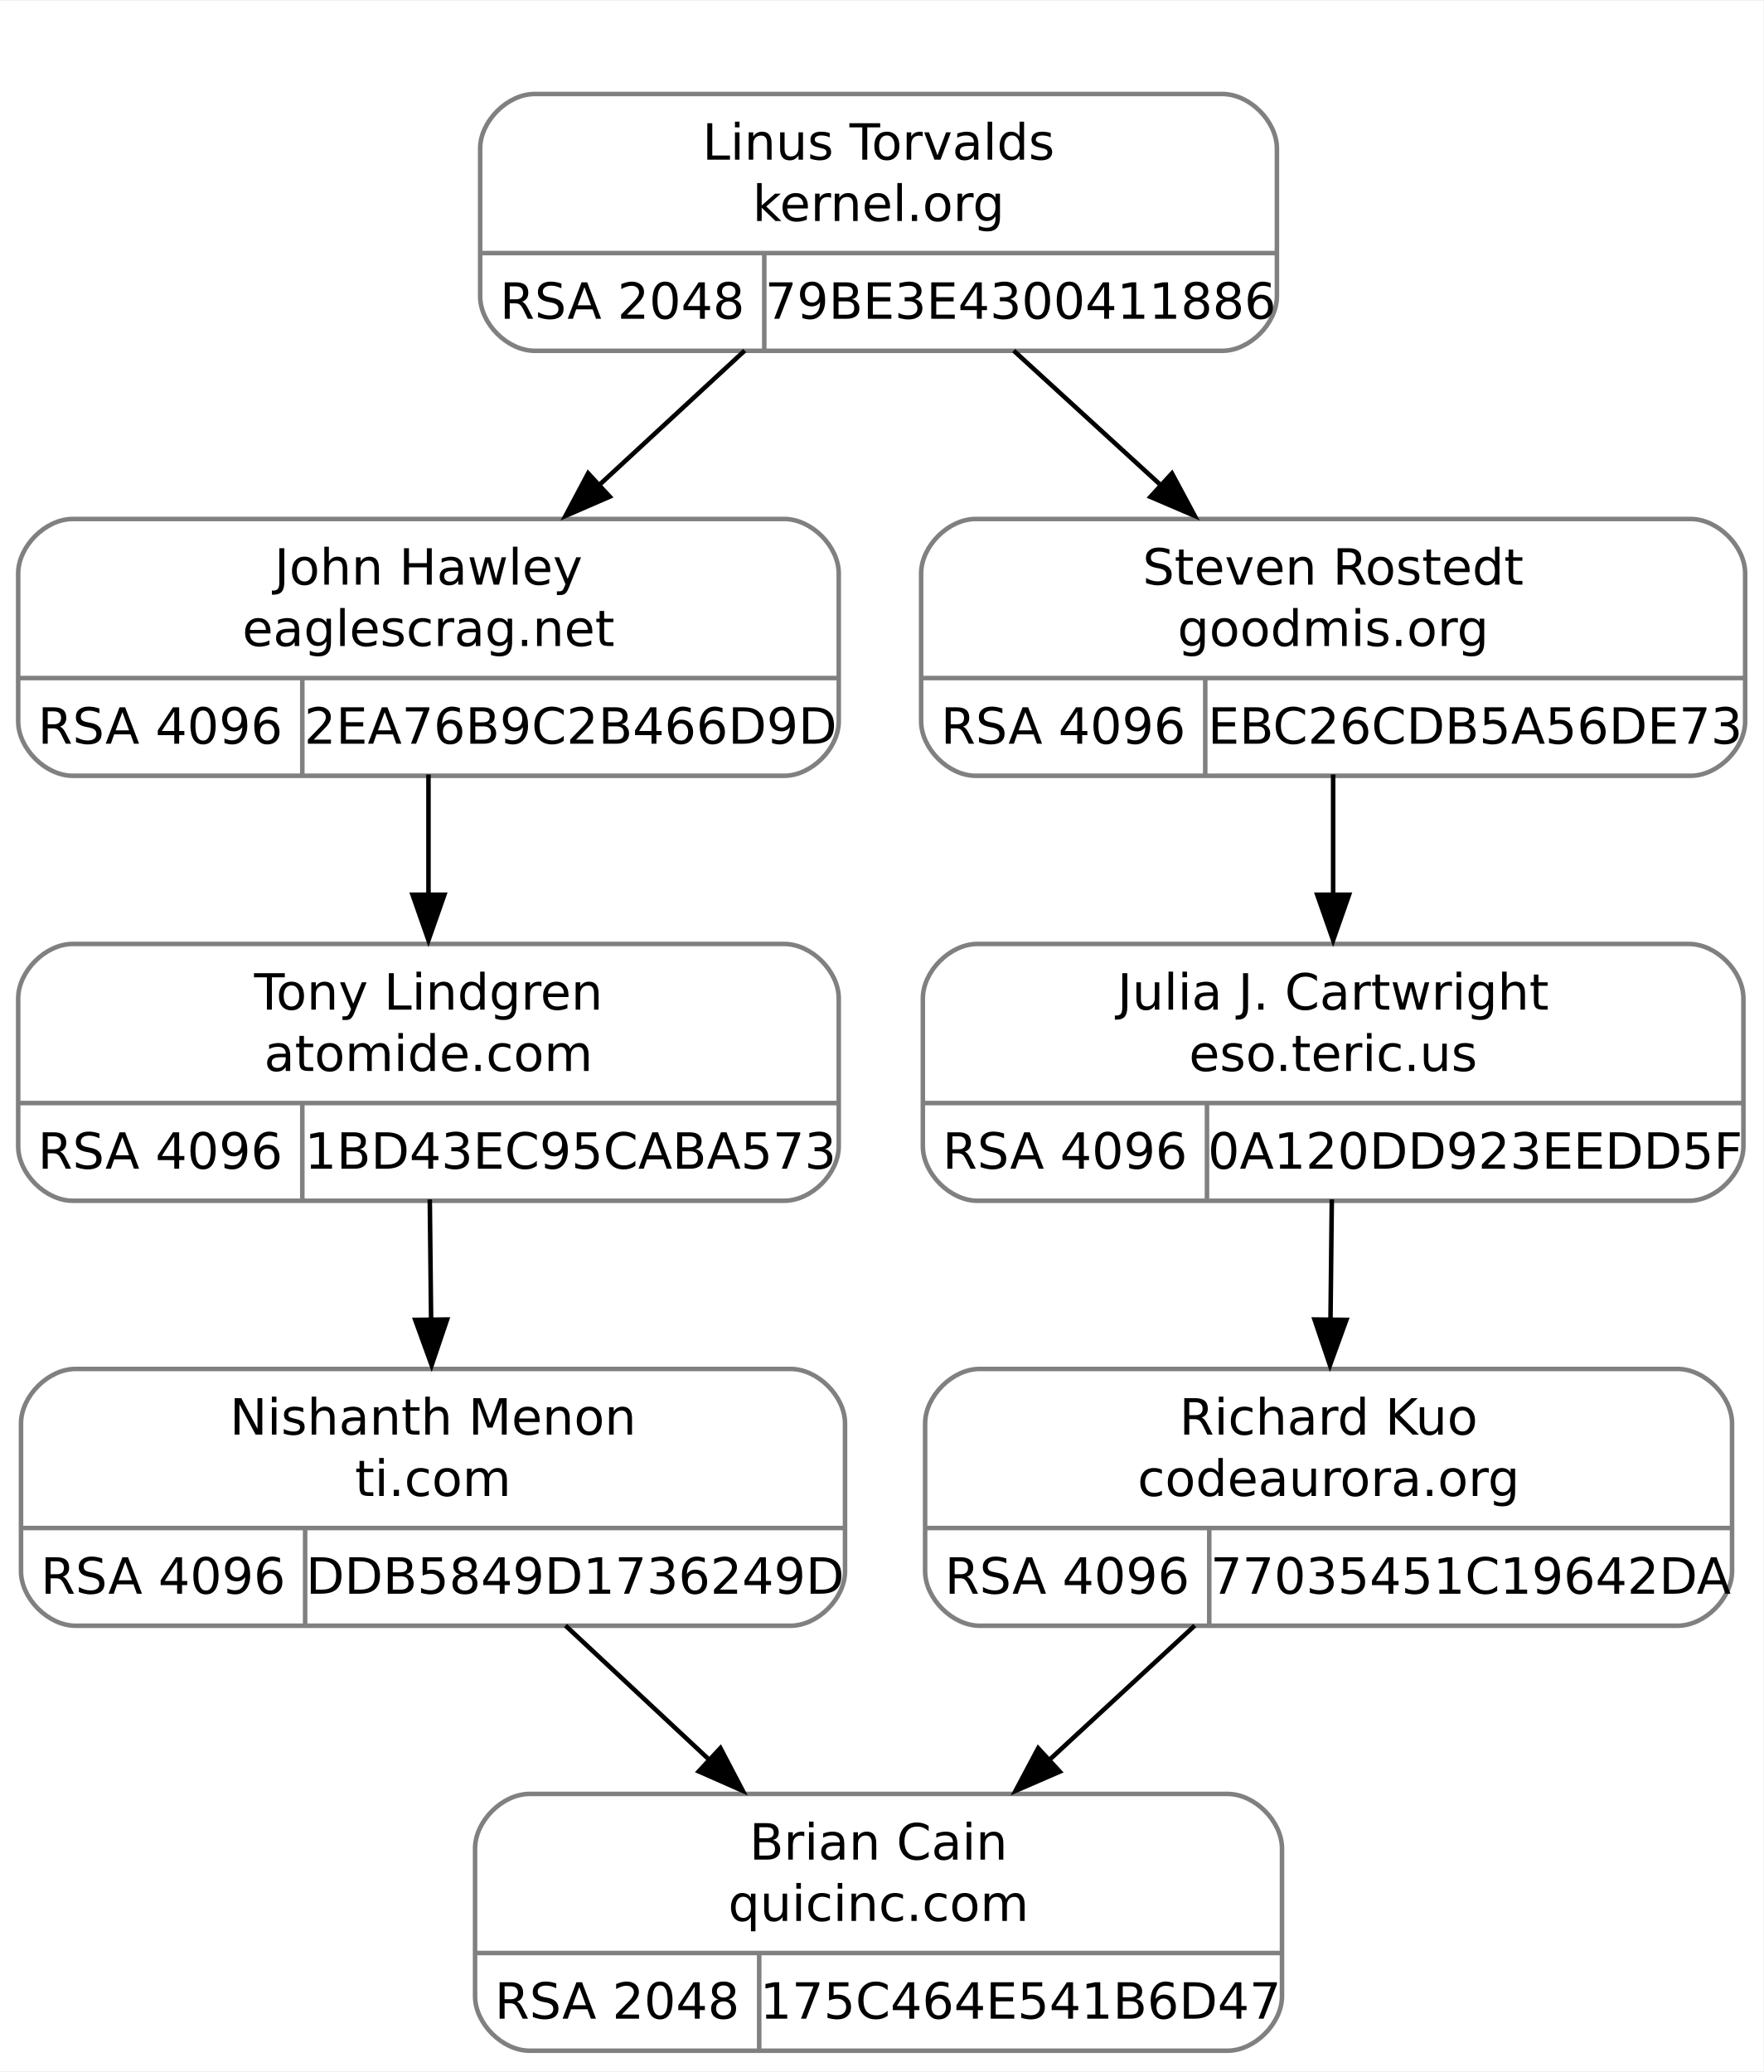
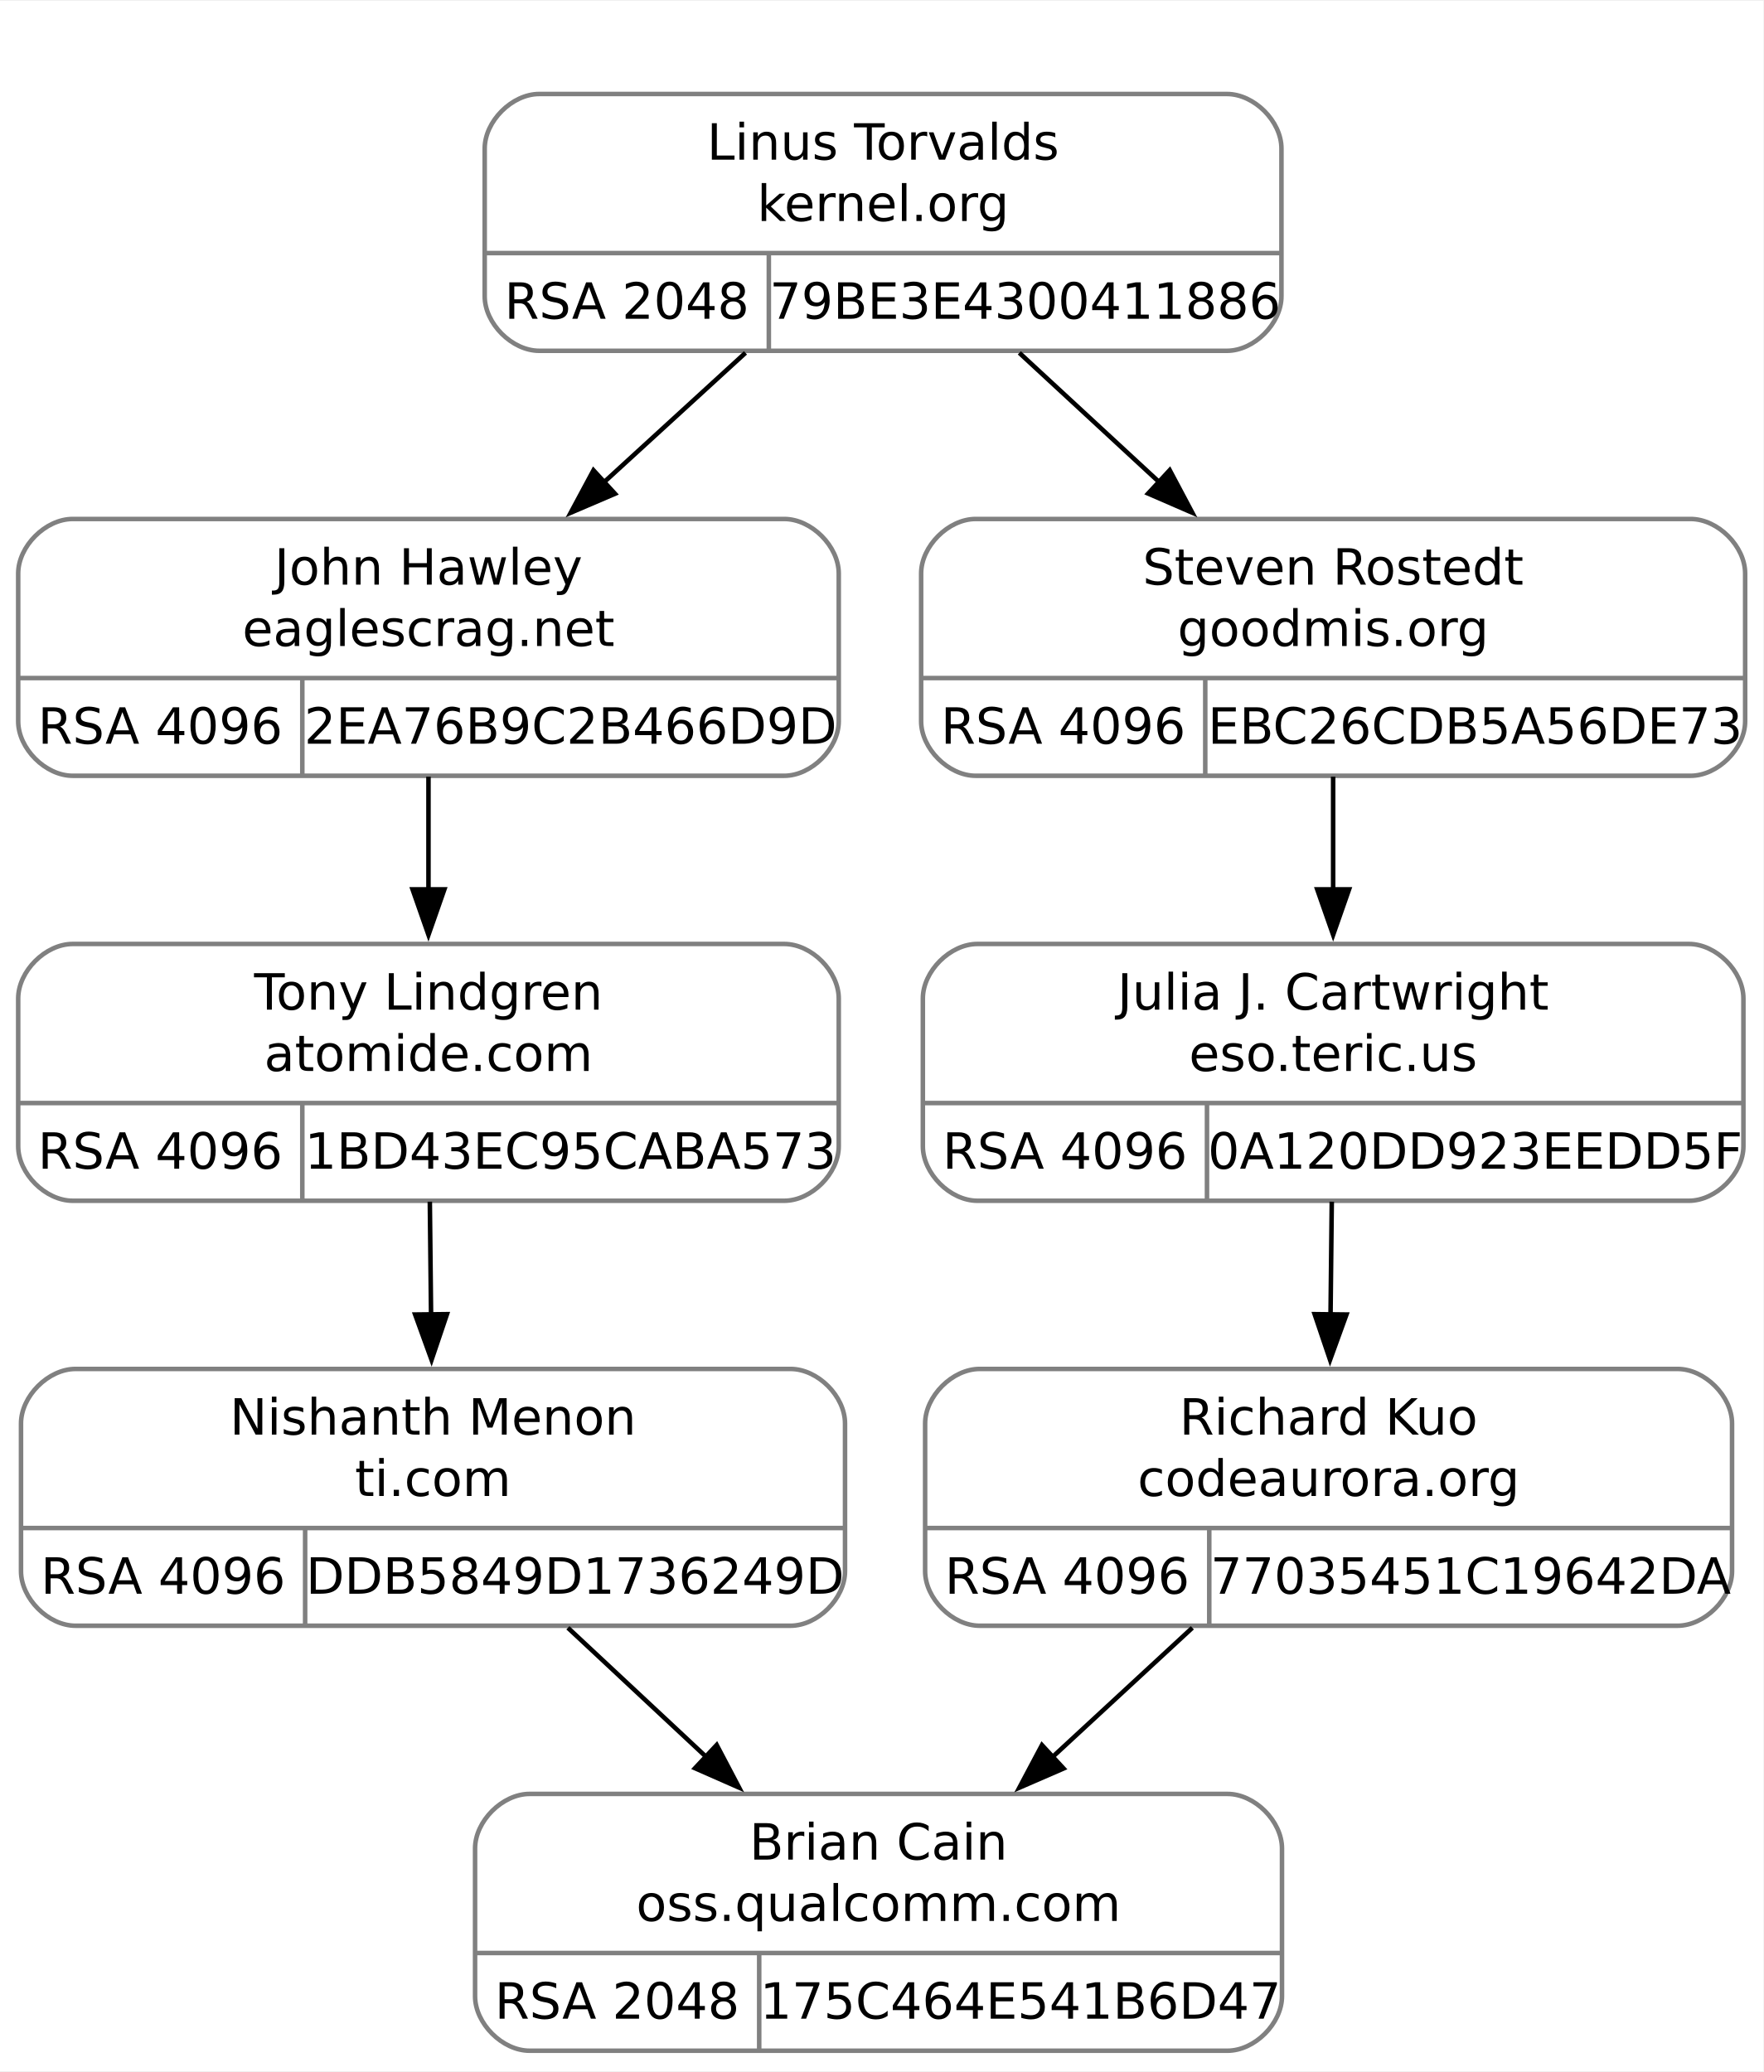
<svg xmlns="http://www.w3.org/2000/svg" width="388pt" height="456pt" viewBox="0.00 0.00 387.88 455.50">
  <g id="graph0" class="graph" transform="scale(1 1) rotate(0) translate(4 451.5)">
    <polygon fill="white" stroke="none" points="-4,4 -4,-451.5 383.88,-451.5 383.88,4 -4,4" />
    <g id="clust1" class="cluster">
-       <polygon fill="none" stroke="white" points="93.25,-366 93.25,-439.5 285.25,-439.5 285.25,-366 93.25,-366" />
+       <polygon fill="none" stroke="white" points="94.25,-366 94.25,-439.5 286.25,-439.5 286.25,-366 94.25,-366" />
    </g>
    <g id="node1" class="node">
      <path fill="none" stroke="gray" d="M12,-281C12,-281 168.5,-281 168.5,-281 174.5,-281 180.5,-287 180.5,-293 180.5,-293 180.5,-325.5 180.5,-325.5 180.5,-331.5 174.5,-337.5 168.5,-337.5 168.5,-337.5 12,-337.5 12,-337.5 6,-337.5 0,-331.5 0,-325.5 0,-325.5 0,-293 0,-293 0,-287 6,-281 12,-281" />
      <text text-anchor="middle" x="90.25" y="-323.05" font-family="droid sans,dejavu sans,helvetica" font-size="11.00">John Hawley</text>
      <text text-anchor="middle" x="90.25" y="-309.55" font-family="droid sans,dejavu sans,helvetica" font-size="11.00">eaglescrag.net</text>
      <polyline fill="none" stroke="gray" points="0,-302.5 180.5,-302.5" />
      <text text-anchor="middle" x="31.25" y="-288.05" font-family="droid sans,dejavu sans,helvetica" font-size="11.00">RSA 4096</text>
      <polyline fill="none" stroke="gray" points="62.5,-281 62.5,-302.5" />
      <text text-anchor="middle" x="121.5" y="-288.05" font-family="droid sans,dejavu sans,helvetica" font-size="11.00">2EA76B9C2B466D9D</text>
    </g>
    <g id="node3" class="node">
      <path fill="none" stroke="gray" d="M12,-187.5C12,-187.5 168.5,-187.5 168.5,-187.5 174.5,-187.5 180.5,-193.5 180.5,-199.5 180.5,-199.5 180.5,-232 180.5,-232 180.5,-238 174.5,-244 168.5,-244 168.5,-244 12,-244 12,-244 6,-244 0,-238 0,-232 0,-232 0,-199.5 0,-199.5 0,-193.5 6,-187.5 12,-187.5" />
      <text text-anchor="middle" x="90.25" y="-229.55" font-family="droid sans,dejavu sans,helvetica" font-size="11.00">Tony Lindgren</text>
      <text text-anchor="middle" x="90.25" y="-216.05" font-family="droid sans,dejavu sans,helvetica" font-size="11.00">atomide.com</text>
      <polyline fill="none" stroke="gray" points="0,-209 180.5,-209" />
      <text text-anchor="middle" x="31.25" y="-194.55" font-family="droid sans,dejavu sans,helvetica" font-size="11.00">RSA 4096</text>
      <polyline fill="none" stroke="gray" points="62.5,-187.5 62.5,-209" />
      <text text-anchor="middle" x="121.5" y="-194.55" font-family="droid sans,dejavu sans,helvetica" font-size="11.00">1BD43EC95CABA573</text>
    </g>
    <g id="edge2" class="edge">
-       <path fill="none" stroke="black" d="M90.25,-281.29C90.25,-272.99 90.25,-263.69 90.25,-254.79" />
-       <polygon fill="black" stroke="black" points="93.75,-254.83 90.25,-244.83 86.75,-254.83 93.75,-254.83" />
+       <path fill="none" stroke="black" d="M90.25,-280.8C90.25,-273 90.25,-264.35 90.25,-255.99" />
+       <polygon fill="black" stroke="black" points="93.75,-256.01 90.25,-246.01 86.75,-256.01 93.75,-256.01" />
    </g>
    <g id="node2" class="node">
-       <path fill="none" stroke="gray" d="M113.62,-374.5C113.62,-374.5 264.88,-374.5 264.88,-374.5 270.88,-374.5 276.88,-380.5 276.88,-386.5 276.88,-386.5 276.88,-419 276.88,-419 276.88,-425 270.88,-431 264.88,-431 264.88,-431 113.62,-431 113.62,-431 107.62,-431 101.62,-425 101.62,-419 101.62,-419 101.62,-386.5 101.62,-386.5 101.62,-380.5 107.62,-374.5 113.62,-374.5" />
-       <text text-anchor="middle" x="189.25" y="-416.55" font-family="droid sans,dejavu sans,helvetica" font-size="11.00">Linus Torvalds</text>
-       <text text-anchor="middle" x="189.25" y="-403.05" font-family="droid sans,dejavu sans,helvetica" font-size="11.00">kernel.org</text>
-       <polyline fill="none" stroke="gray" points="101.62,-396 276.88,-396" />
-       <text text-anchor="middle" x="132.88" y="-381.55" font-family="droid sans,dejavu sans,helvetica" font-size="11.00">RSA 2048</text>
-       <polyline fill="none" stroke="gray" points="164.12,-374.5 164.12,-396" />
-       <text text-anchor="middle" x="220.5" y="-381.55" font-family="droid sans,dejavu sans,helvetica" font-size="11.00">79BE3E4300411886</text>
+       <path fill="none" stroke="gray" d="M114.62,-374.5C114.62,-374.5 265.88,-374.5 265.88,-374.5 271.88,-374.5 277.88,-380.5 277.88,-386.5 277.88,-386.5 277.88,-419 277.88,-419 277.88,-425 271.88,-431 265.88,-431 265.88,-431 114.62,-431 114.62,-431 108.62,-431 102.62,-425 102.62,-419 102.62,-419 102.62,-386.5 102.62,-386.5 102.62,-380.5 108.62,-374.5 114.62,-374.5" />
+       <text text-anchor="middle" x="190.25" y="-416.55" font-family="droid sans,dejavu sans,helvetica" font-size="11.00">Linus Torvalds</text>
+       <text text-anchor="middle" x="190.25" y="-403.05" font-family="droid sans,dejavu sans,helvetica" font-size="11.00">kernel.org</text>
+       <polyline fill="none" stroke="gray" points="102.62,-396 277.88,-396" />
+       <text text-anchor="middle" x="133.88" y="-381.55" font-family="droid sans,dejavu sans,helvetica" font-size="11.00">RSA 2048</text>
+       <polyline fill="none" stroke="gray" points="165.12,-374.5 165.12,-396" />
+       <text text-anchor="middle" x="221.5" y="-381.55" font-family="droid sans,dejavu sans,helvetica" font-size="11.00">79BE3E4300411886</text>
    </g>
    <g id="edge1" class="edge">
-       <path fill="none" stroke="black" d="M159.81,-374.54C149.64,-365.14 138.11,-354.48 127.39,-344.58" />
-       <polygon fill="black" stroke="black" points="130.12,-342.41 120.4,-338.19 125.37,-347.55 130.12,-342.41" />
+       <path fill="none" stroke="black" d="M159.98,-374.05C150.18,-365.09 139.19,-355.03 128.88,-345.6" />
+       <polygon fill="black" stroke="black" points="131.28,-343.05 121.54,-338.88 126.55,-348.21 131.28,-343.05" />
    </g>
    <g id="node6" class="node">
      <path fill="none" stroke="gray" d="M210.62,-281C210.62,-281 367.88,-281 367.88,-281 373.88,-281 379.88,-287 379.88,-293 379.88,-293 379.88,-325.5 379.88,-325.5 379.88,-331.5 373.88,-337.5 367.88,-337.5 367.88,-337.5 210.62,-337.5 210.62,-337.5 204.62,-337.5 198.62,-331.5 198.62,-325.5 198.62,-325.5 198.62,-293 198.62,-293 198.62,-287 204.62,-281 210.62,-281" />
      <text text-anchor="middle" x="289.25" y="-323.05" font-family="droid sans,dejavu sans,helvetica" font-size="11.00">Steven Rostedt</text>
      <text text-anchor="middle" x="289.25" y="-309.55" font-family="droid sans,dejavu sans,helvetica" font-size="11.00">goodmis.org</text>
      <polyline fill="none" stroke="gray" points="198.62,-302.5 379.88,-302.5" />
      <text text-anchor="middle" x="229.88" y="-288.05" font-family="droid sans,dejavu sans,helvetica" font-size="11.00">RSA 4096</text>
      <polyline fill="none" stroke="gray" points="261.12,-281 261.12,-302.5" />
      <text text-anchor="middle" x="320.5" y="-288.05" font-family="droid sans,dejavu sans,helvetica" font-size="11.00">EBC26CDB5A56DE73</text>
    </g>
    <g id="edge5" class="edge">
-       <path fill="none" stroke="black" d="M218.98,-374.54C229.26,-365.14 240.91,-354.48 251.73,-344.58" />
-       <polygon fill="black" stroke="black" points="253.79,-347.53 258.8,-338.19 249.06,-342.36 253.79,-347.53" />
+       <path fill="none" stroke="black" d="M220.22,-374.05C229.91,-365.09 240.8,-355.03 251,-345.6" />
+       <polygon fill="black" stroke="black" points="253.3,-348.24 258.27,-338.88 248.55,-343.1 253.3,-348.24" />
    </g>
    <g id="node4" class="node">
      <path fill="none" stroke="gray" d="M12.62,-94C12.62,-94 169.88,-94 169.88,-94 175.88,-94 181.88,-100 181.88,-106 181.88,-106 181.88,-138.5 181.88,-138.5 181.88,-144.5 175.88,-150.5 169.88,-150.5 169.88,-150.5 12.62,-150.5 12.62,-150.5 6.62,-150.5 0.62,-144.5 0.62,-138.5 0.62,-138.5 0.62,-106 0.62,-106 0.62,-100 6.62,-94 12.62,-94" />
      <text text-anchor="middle" x="91.25" y="-136.05" font-family="droid sans,dejavu sans,helvetica" font-size="11.00">Nishanth Menon</text>
      <text text-anchor="middle" x="91.25" y="-122.55" font-family="droid sans,dejavu sans,helvetica" font-size="11.00">ti.com</text>
      <polyline fill="none" stroke="gray" points="0.62,-115.5 181.88,-115.5" />
      <text text-anchor="middle" x="31.88" y="-101.05" font-family="droid sans,dejavu sans,helvetica" font-size="11.00">RSA 4096</text>
      <polyline fill="none" stroke="gray" points="63.12,-94 63.12,-115.5" />
      <text text-anchor="middle" x="122.5" y="-101.05" font-family="droid sans,dejavu sans,helvetica" font-size="11.00">DDB5849D1736249D</text>
    </g>
    <g id="edge3" class="edge">
-       <path fill="none" stroke="black" d="M90.54,-187.79C90.64,-179.49 90.74,-170.19 90.83,-161.29" />
-       <polygon fill="black" stroke="black" points="94.34,-161.37 90.95,-151.33 87.34,-161.29 94.34,-161.37" />
+       <path fill="none" stroke="black" d="M90.55,-187.3C90.64,-179.5 90.73,-170.85 90.82,-162.49" />
+       <polygon fill="black" stroke="black" points="94.32,-162.55 90.93,-152.51 87.32,-162.47 94.32,-162.55" />
    </g>
    <g id="node5" class="node">
      <path fill="none" stroke="gray" d="M112.5,-0.5C112.5,-0.5 266,-0.5 266,-0.5 272,-0.5 278,-6.5 278,-12.5 278,-12.5 278,-45 278,-45 278,-51 272,-57 266,-57 266,-57 112.5,-57 112.5,-57 106.5,-57 100.5,-51 100.5,-45 100.5,-45 100.5,-12.5 100.5,-12.5 100.5,-6.5 106.5,-0.5 112.5,-0.5" />
      <text text-anchor="middle" x="189.25" y="-42.55" font-family="droid sans,dejavu sans,helvetica" font-size="11.00">Brian Cain</text>
-       <text text-anchor="middle" x="189.25" y="-29.05" font-family="droid sans,dejavu sans,helvetica" font-size="11.00">quicinc.com</text>
+       <text text-anchor="middle" x="189.25" y="-29.05" font-family="droid sans,dejavu sans,helvetica" font-size="11.00">oss.qualcomm.com</text>
      <polyline fill="none" stroke="gray" points="100.5,-22 278,-22" />
      <text text-anchor="middle" x="131.75" y="-7.55" font-family="droid sans,dejavu sans,helvetica" font-size="11.00">RSA 2048</text>
      <polyline fill="none" stroke="gray" points="163,-0.5 163,-22" />
      <text text-anchor="middle" x="220.5" y="-7.55" font-family="droid sans,dejavu sans,helvetica" font-size="11.00">175C464E541B6D47</text>
    </g>
    <g id="edge4" class="edge">
-       <path fill="none" stroke="black" d="M120.39,-94.04C130.46,-84.64 141.88,-73.98 152.48,-64.08" />
-       <polygon fill="black" stroke="black" points="154.47,-67.08 159.39,-57.69 149.7,-61.96 154.47,-67.08" />
+       <path fill="none" stroke="black" d="M120.92,-93.55C130.51,-84.59 141.29,-74.53 151.39,-65.1" />
+       <polygon fill="black" stroke="black" points="153.65,-67.77 158.58,-58.39 148.88,-62.66 153.65,-67.77" />
    </g>
    <g id="node7" class="node">
      <path fill="none" stroke="gray" d="M211,-187.5C211,-187.5 367.5,-187.5 367.5,-187.5 373.5,-187.5 379.5,-193.5 379.5,-199.5 379.5,-199.5 379.5,-232 379.5,-232 379.5,-238 373.5,-244 367.5,-244 367.5,-244 211,-244 211,-244 205,-244 199,-238 199,-232 199,-232 199,-199.5 199,-199.5 199,-193.5 205,-187.5 211,-187.5" />
      <text text-anchor="middle" x="289.25" y="-229.55" font-family="droid sans,dejavu sans,helvetica" font-size="11.00">Julia J. Cartwright</text>
      <text text-anchor="middle" x="289.25" y="-216.05" font-family="droid sans,dejavu sans,helvetica" font-size="11.00">eso.teric.us</text>
      <polyline fill="none" stroke="gray" points="199,-209 379.5,-209" />
      <text text-anchor="middle" x="230.25" y="-194.55" font-family="droid sans,dejavu sans,helvetica" font-size="11.00">RSA 4096</text>
      <polyline fill="none" stroke="gray" points="261.5,-187.5 261.5,-209" />
      <text text-anchor="middle" x="320.5" y="-194.55" font-family="droid sans,dejavu sans,helvetica" font-size="11.00">0A120DD923EEDD5F</text>
    </g>
    <g id="edge6" class="edge">
-       <path fill="none" stroke="black" d="M289.25,-281.29C289.25,-272.99 289.25,-263.69 289.25,-254.79" />
-       <polygon fill="black" stroke="black" points="292.75,-254.83 289.25,-244.83 285.75,-254.83 292.75,-254.83" />
+       <path fill="none" stroke="black" d="M289.25,-280.8C289.25,-273 289.25,-264.35 289.25,-255.99" />
+       <polygon fill="black" stroke="black" points="292.75,-256.01 289.25,-246.01 285.75,-256.01 292.75,-256.01" />
    </g>
    <g id="node8" class="node">
      <path fill="none" stroke="gray" d="M211.5,-94C211.5,-94 365,-94 365,-94 371,-94 377,-100 377,-106 377,-106 377,-138.5 377,-138.5 377,-144.5 371,-150.5 365,-150.5 365,-150.5 211.5,-150.5 211.5,-150.5 205.5,-150.5 199.5,-144.5 199.5,-138.5 199.5,-138.5 199.5,-106 199.5,-106 199.5,-100 205.5,-94 211.5,-94" />
      <text text-anchor="middle" x="288.25" y="-136.05" font-family="droid sans,dejavu sans,helvetica" font-size="11.00">Richard Kuo</text>
      <text text-anchor="middle" x="288.25" y="-122.55" font-family="droid sans,dejavu sans,helvetica" font-size="11.00">codeaurora.org</text>
      <polyline fill="none" stroke="gray" points="199.5,-115.5 377,-115.5" />
      <text text-anchor="middle" x="230.75" y="-101.05" font-family="droid sans,dejavu sans,helvetica" font-size="11.00">RSA 4096</text>
      <polyline fill="none" stroke="gray" points="262,-94 262,-115.5" />
      <text text-anchor="middle" x="319.5" y="-101.05" font-family="droid sans,dejavu sans,helvetica" font-size="11.00">77035451C19642DA</text>
    </g>
    <g id="edge7" class="edge">
-       <path fill="none" stroke="black" d="M288.96,-187.79C288.86,-179.49 288.76,-170.19 288.67,-161.29" />
-       <polygon fill="black" stroke="black" points="292.16,-161.29 288.55,-151.33 285.16,-161.37 292.16,-161.29" />
+       <path fill="none" stroke="black" d="M288.95,-187.3C288.86,-179.5 288.77,-170.85 288.68,-162.49" />
+       <polygon fill="black" stroke="black" points="292.18,-162.47 288.57,-152.51 285.18,-162.55 292.18,-162.47" />
    </g>
    <g id="edge8" class="edge">
-       <path fill="none" stroke="black" d="M258.81,-94.04C248.64,-84.64 237.11,-73.98 226.39,-64.08" />
-       <polygon fill="black" stroke="black" points="229.12,-61.91 219.4,-57.69 224.37,-67.05 229.12,-61.91" />
+       <path fill="none" stroke="black" d="M258.28,-93.55C248.59,-84.59 237.7,-74.53 227.5,-65.1" />
+       <polygon fill="black" stroke="black" points="229.95,-62.6 220.23,-58.38 225.2,-67.74 229.95,-62.6" />
    </g>
  </g>
</svg>
